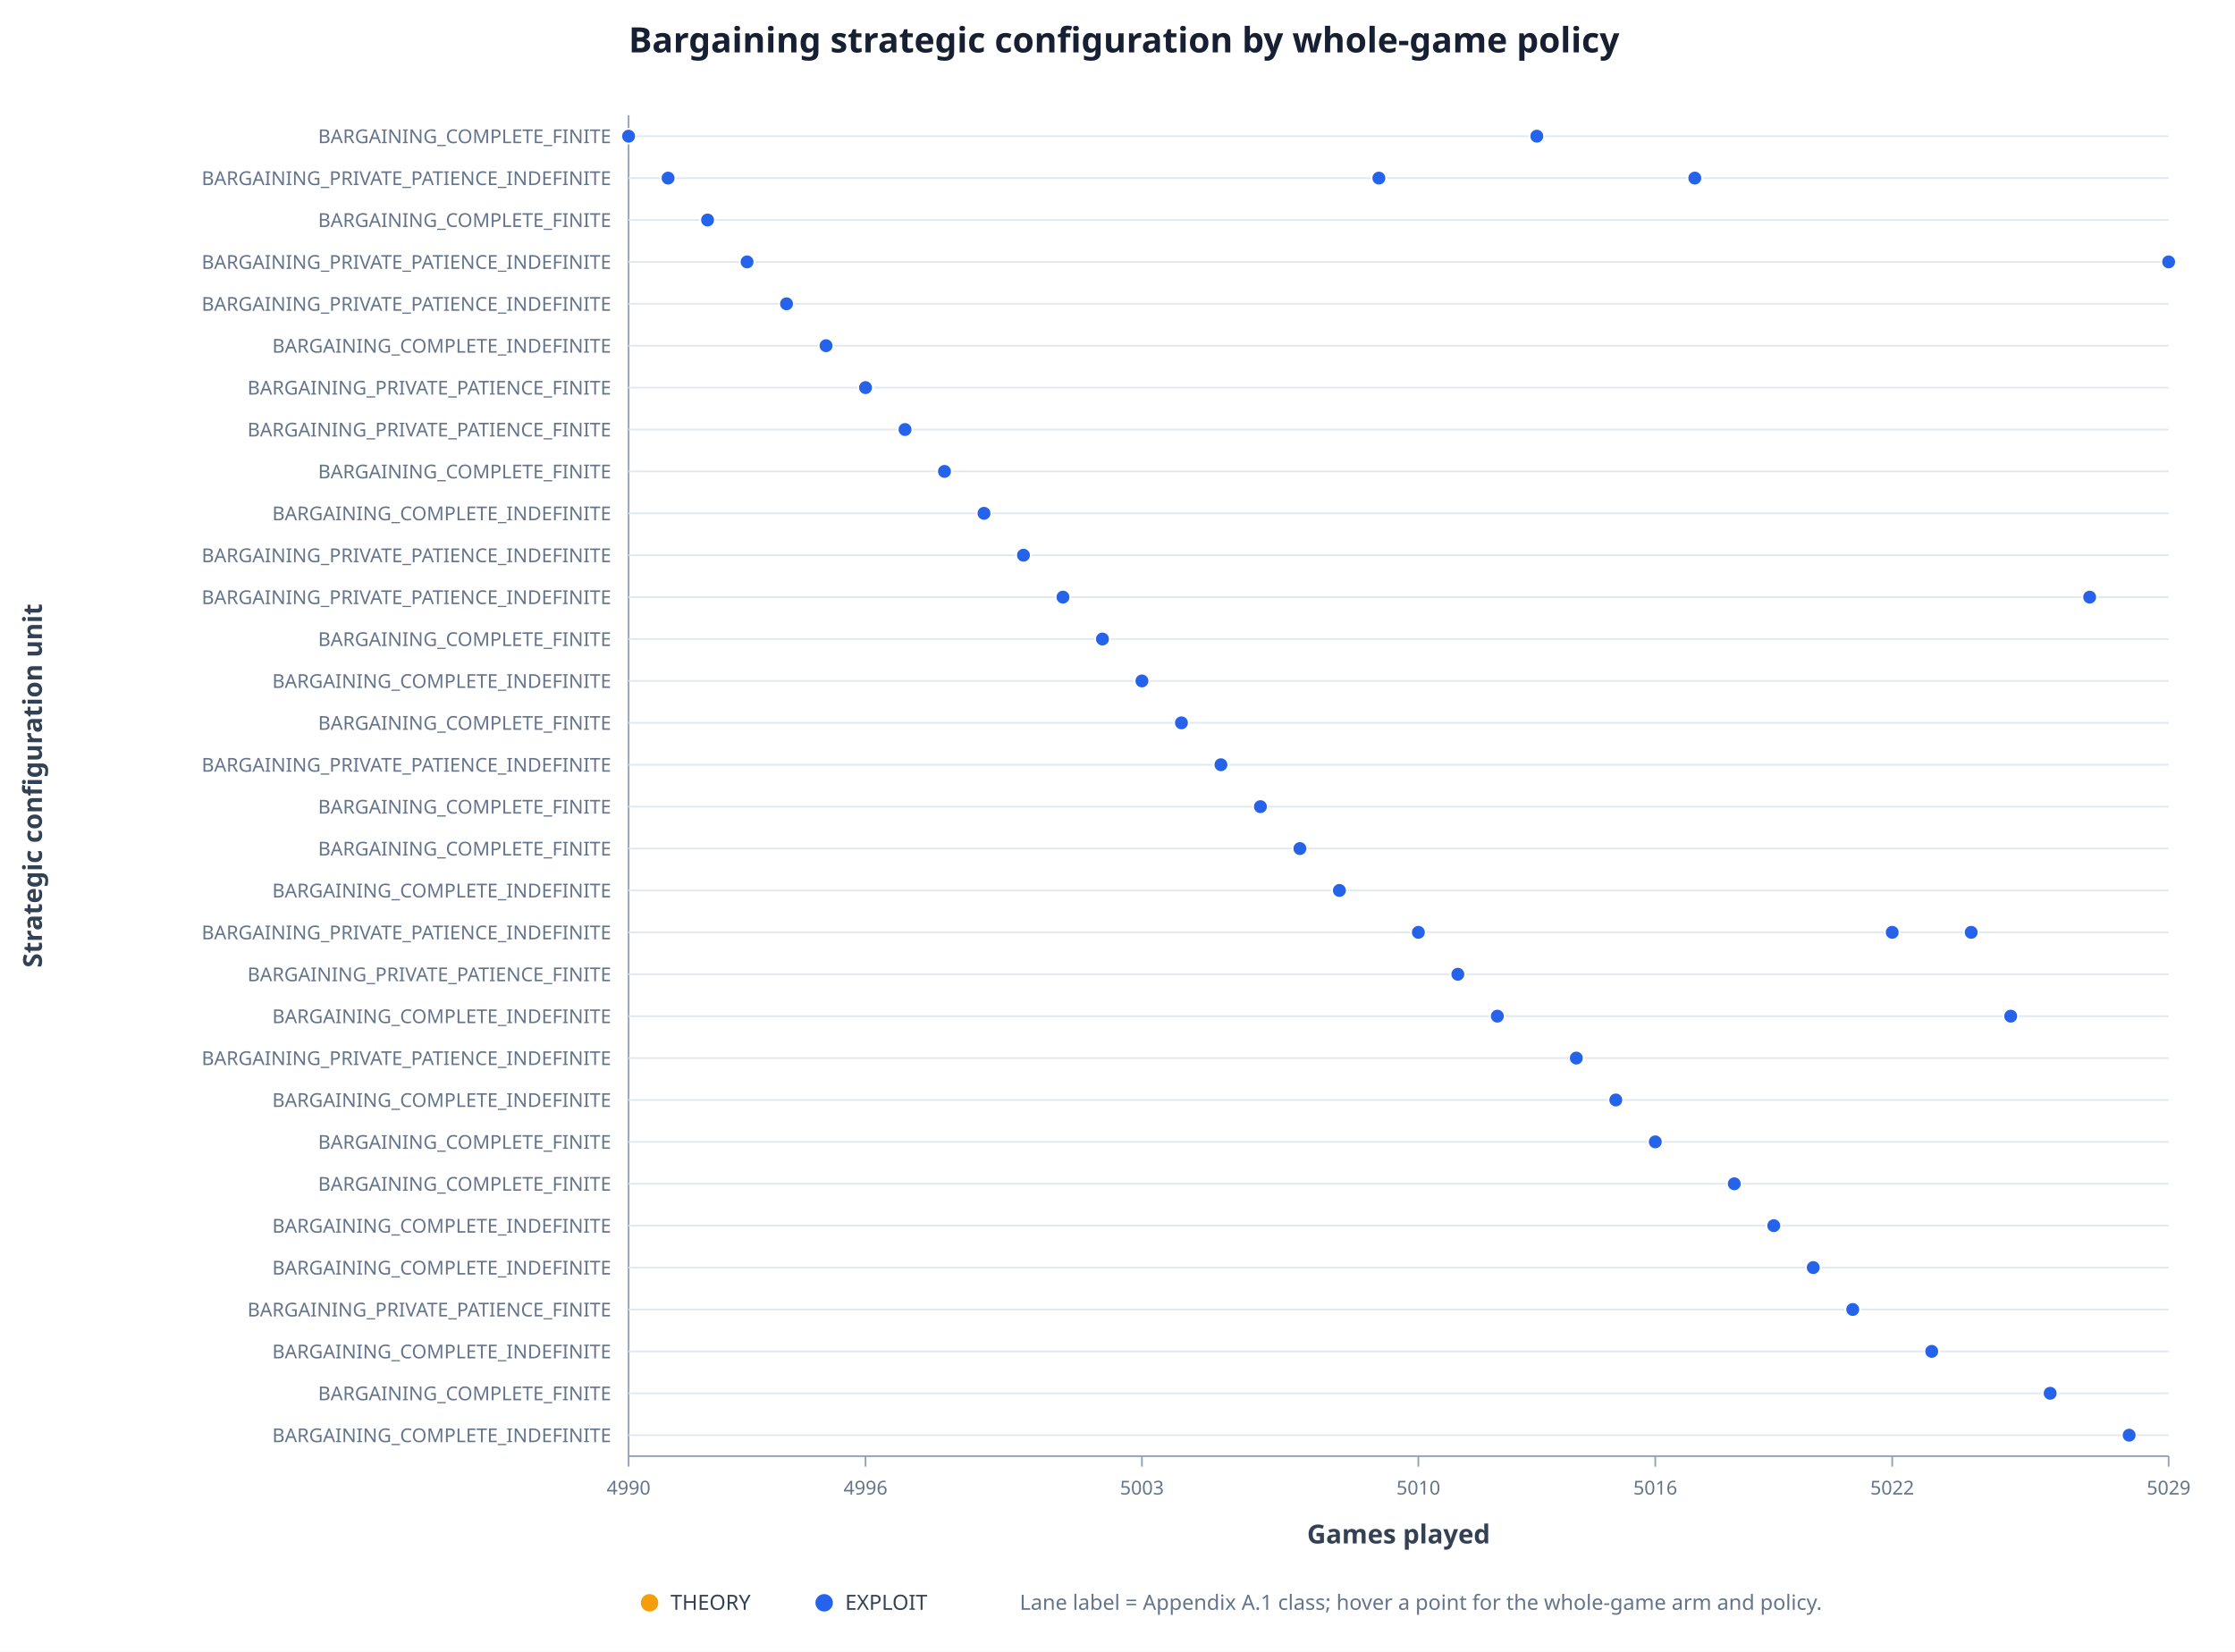
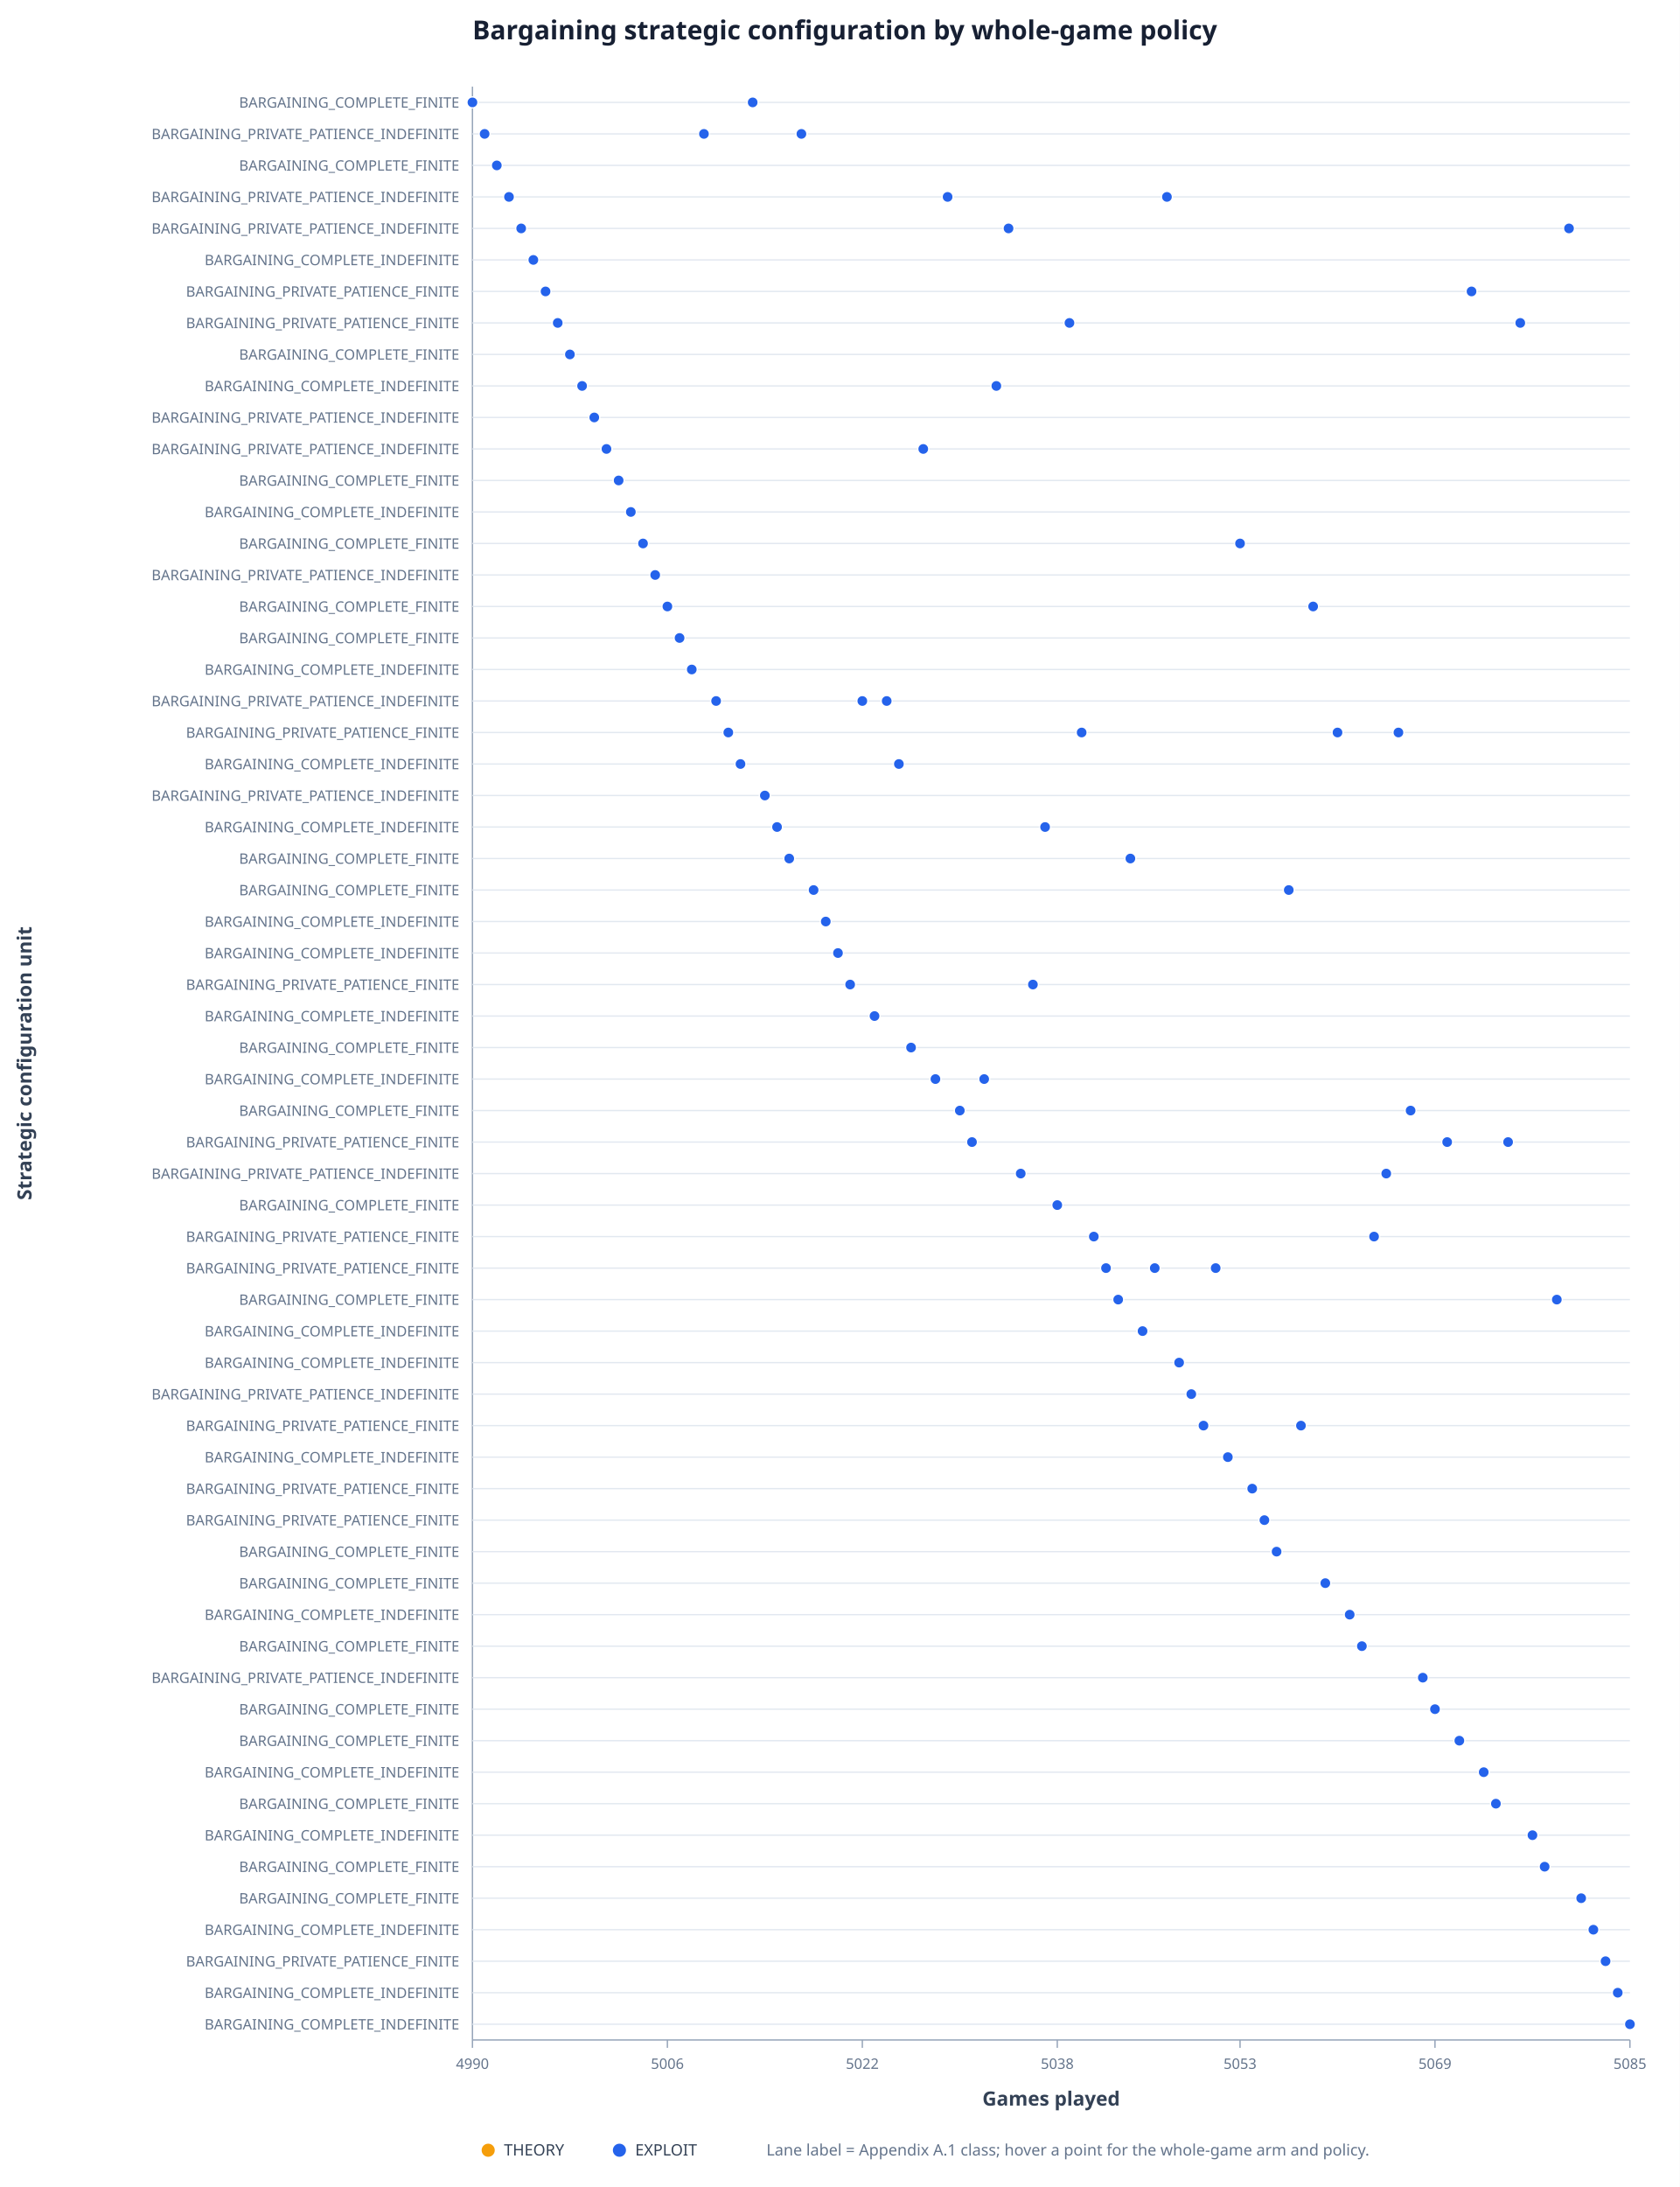
- <svg xmlns="http://www.w3.org/2000/svg" width="1280" height="946" viewBox="0 0 1280 946" role="img">
-   <rect width="1280" height="946" fill="white" />
+ <svg xmlns="http://www.w3.org/2000/svg" width="1280" height="1666" viewBox="0 0 1280 1666" role="img">
+   <rect width="1280" height="1666" fill="white" />
  <text x="360.0" y="30" font-family="system-ui,sans-serif" font-size="20" font-weight="700" fill="#172033">Bargaining strategic configuration by whole-game policy</text>
-   <line x1="360.0" y1="834.0" x2="1242.0" y2="834.0" stroke="#94a3b8" />
-   <line x1="360.0" y1="66.0" x2="360.0" y2="834.0" stroke="#94a3b8" />
-   <text x="801.0" y="884" text-anchor="middle" font-family="system-ui,sans-serif" font-size="15" font-weight="650" fill="#334155">Games played</text>
-   <text x="24" y="450.0" transform="rotate(-90 24 450.0)" text-anchor="middle" font-family="system-ui,sans-serif" font-size="15" font-weight="650" fill="#334155">Strategic configuration unit</text>
+   <line x1="360.0" y1="1554.0" x2="1242.0" y2="1554.0" stroke="#94a3b8" />
+   <line x1="360.0" y1="66.0" x2="360.0" y2="1554.0" stroke="#94a3b8" />
+   <text x="801.0" y="1604" text-anchor="middle" font-family="system-ui,sans-serif" font-size="15" font-weight="650" fill="#334155">Games played</text>
+   <text x="24" y="810.0" transform="rotate(-90 24 810.0)" text-anchor="middle" font-family="system-ui,sans-serif" font-size="15" font-weight="650" fill="#334155">Strategic configuration unit</text>
  <line x1="360.0" y1="78.00" x2="1242.0" y2="78.00" stroke="#e2e8f0" />
  <text x="350.0" y="82.00" text-anchor="end" font-family="system-ui,sans-serif" font-size="11" fill="#64748b">BARGAINING_COMPLETE_FINITE</text>
  <line x1="360.0" y1="102.00" x2="1242.0" y2="102.00" stroke="#e2e8f0" />
  <text x="350.0" y="106.00" text-anchor="end" font-family="system-ui,sans-serif" font-size="11" fill="#64748b">BARGAINING_PRIVATE_PATIENCE_INDEFINITE</text>
  <line x1="360.0" y1="126.00" x2="1242.0" y2="126.00" stroke="#e2e8f0" />
  <text x="350.0" y="130.00" text-anchor="end" font-family="system-ui,sans-serif" font-size="11" fill="#64748b">BARGAINING_COMPLETE_FINITE</text>
  <line x1="360.0" y1="150.00" x2="1242.0" y2="150.00" stroke="#e2e8f0" />
  <text x="350.0" y="154.00" text-anchor="end" font-family="system-ui,sans-serif" font-size="11" fill="#64748b">BARGAINING_PRIVATE_PATIENCE_INDEFINITE</text>
  <line x1="360.0" y1="174.00" x2="1242.0" y2="174.00" stroke="#e2e8f0" />
  <text x="350.0" y="178.00" text-anchor="end" font-family="system-ui,sans-serif" font-size="11" fill="#64748b">BARGAINING_PRIVATE_PATIENCE_INDEFINITE</text>
  <line x1="360.0" y1="198.00" x2="1242.0" y2="198.00" stroke="#e2e8f0" />
  <text x="350.0" y="202.00" text-anchor="end" font-family="system-ui,sans-serif" font-size="11" fill="#64748b">BARGAINING_COMPLETE_INDEFINITE</text>
  <line x1="360.0" y1="222.00" x2="1242.0" y2="222.00" stroke="#e2e8f0" />
  <text x="350.0" y="226.00" text-anchor="end" font-family="system-ui,sans-serif" font-size="11" fill="#64748b">BARGAINING_PRIVATE_PATIENCE_FINITE</text>
  <line x1="360.0" y1="246.00" x2="1242.0" y2="246.00" stroke="#e2e8f0" />
  <text x="350.0" y="250.00" text-anchor="end" font-family="system-ui,sans-serif" font-size="11" fill="#64748b">BARGAINING_PRIVATE_PATIENCE_FINITE</text>
  <line x1="360.0" y1="270.00" x2="1242.0" y2="270.00" stroke="#e2e8f0" />
  <text x="350.0" y="274.00" text-anchor="end" font-family="system-ui,sans-serif" font-size="11" fill="#64748b">BARGAINING_COMPLETE_FINITE</text>
  <line x1="360.0" y1="294.00" x2="1242.0" y2="294.00" stroke="#e2e8f0" />
  <text x="350.0" y="298.00" text-anchor="end" font-family="system-ui,sans-serif" font-size="11" fill="#64748b">BARGAINING_COMPLETE_INDEFINITE</text>
  <line x1="360.0" y1="318.00" x2="1242.0" y2="318.00" stroke="#e2e8f0" />
  <text x="350.0" y="322.00" text-anchor="end" font-family="system-ui,sans-serif" font-size="11" fill="#64748b">BARGAINING_PRIVATE_PATIENCE_INDEFINITE</text>
  <line x1="360.0" y1="342.00" x2="1242.0" y2="342.00" stroke="#e2e8f0" />
  <text x="350.0" y="346.00" text-anchor="end" font-family="system-ui,sans-serif" font-size="11" fill="#64748b">BARGAINING_PRIVATE_PATIENCE_INDEFINITE</text>
  <line x1="360.0" y1="366.00" x2="1242.0" y2="366.00" stroke="#e2e8f0" />
  <text x="350.0" y="370.00" text-anchor="end" font-family="system-ui,sans-serif" font-size="11" fill="#64748b">BARGAINING_COMPLETE_FINITE</text>
  <line x1="360.0" y1="390.00" x2="1242.0" y2="390.00" stroke="#e2e8f0" />
  <text x="350.0" y="394.00" text-anchor="end" font-family="system-ui,sans-serif" font-size="11" fill="#64748b">BARGAINING_COMPLETE_INDEFINITE</text>
  <line x1="360.0" y1="414.00" x2="1242.0" y2="414.00" stroke="#e2e8f0" />
  <text x="350.0" y="418.00" text-anchor="end" font-family="system-ui,sans-serif" font-size="11" fill="#64748b">BARGAINING_COMPLETE_FINITE</text>
  <line x1="360.0" y1="438.00" x2="1242.0" y2="438.00" stroke="#e2e8f0" />
  <text x="350.0" y="442.00" text-anchor="end" font-family="system-ui,sans-serif" font-size="11" fill="#64748b">BARGAINING_PRIVATE_PATIENCE_INDEFINITE</text>
  <line x1="360.0" y1="462.00" x2="1242.0" y2="462.00" stroke="#e2e8f0" />
  <text x="350.0" y="466.00" text-anchor="end" font-family="system-ui,sans-serif" font-size="11" fill="#64748b">BARGAINING_COMPLETE_FINITE</text>
  <line x1="360.0" y1="486.00" x2="1242.0" y2="486.00" stroke="#e2e8f0" />
  <text x="350.0" y="490.00" text-anchor="end" font-family="system-ui,sans-serif" font-size="11" fill="#64748b">BARGAINING_COMPLETE_FINITE</text>
  <line x1="360.0" y1="510.00" x2="1242.0" y2="510.00" stroke="#e2e8f0" />
  <text x="350.0" y="514.00" text-anchor="end" font-family="system-ui,sans-serif" font-size="11" fill="#64748b">BARGAINING_COMPLETE_INDEFINITE</text>
  <line x1="360.0" y1="534.00" x2="1242.0" y2="534.00" stroke="#e2e8f0" />
  <text x="350.0" y="538.00" text-anchor="end" font-family="system-ui,sans-serif" font-size="11" fill="#64748b">BARGAINING_PRIVATE_PATIENCE_INDEFINITE</text>
  <line x1="360.0" y1="558.00" x2="1242.0" y2="558.00" stroke="#e2e8f0" />
  <text x="350.0" y="562.00" text-anchor="end" font-family="system-ui,sans-serif" font-size="11" fill="#64748b">BARGAINING_PRIVATE_PATIENCE_FINITE</text>
  <line x1="360.0" y1="582.00" x2="1242.0" y2="582.00" stroke="#e2e8f0" />
  <text x="350.0" y="586.00" text-anchor="end" font-family="system-ui,sans-serif" font-size="11" fill="#64748b">BARGAINING_COMPLETE_INDEFINITE</text>
  <line x1="360.0" y1="606.00" x2="1242.0" y2="606.00" stroke="#e2e8f0" />
  <text x="350.0" y="610.00" text-anchor="end" font-family="system-ui,sans-serif" font-size="11" fill="#64748b">BARGAINING_PRIVATE_PATIENCE_INDEFINITE</text>
  <line x1="360.0" y1="630.00" x2="1242.0" y2="630.00" stroke="#e2e8f0" />
  <text x="350.0" y="634.00" text-anchor="end" font-family="system-ui,sans-serif" font-size="11" fill="#64748b">BARGAINING_COMPLETE_INDEFINITE</text>
  <line x1="360.0" y1="654.00" x2="1242.0" y2="654.00" stroke="#e2e8f0" />
  <text x="350.0" y="658.00" text-anchor="end" font-family="system-ui,sans-serif" font-size="11" fill="#64748b">BARGAINING_COMPLETE_FINITE</text>
  <line x1="360.0" y1="678.00" x2="1242.0" y2="678.00" stroke="#e2e8f0" />
  <text x="350.0" y="682.00" text-anchor="end" font-family="system-ui,sans-serif" font-size="11" fill="#64748b">BARGAINING_COMPLETE_FINITE</text>
  <line x1="360.0" y1="702.00" x2="1242.0" y2="702.00" stroke="#e2e8f0" />
  <text x="350.0" y="706.00" text-anchor="end" font-family="system-ui,sans-serif" font-size="11" fill="#64748b">BARGAINING_COMPLETE_INDEFINITE</text>
  <line x1="360.0" y1="726.00" x2="1242.0" y2="726.00" stroke="#e2e8f0" />
  <text x="350.0" y="730.00" text-anchor="end" font-family="system-ui,sans-serif" font-size="11" fill="#64748b">BARGAINING_COMPLETE_INDEFINITE</text>
  <line x1="360.0" y1="750.00" x2="1242.0" y2="750.00" stroke="#e2e8f0" />
  <text x="350.0" y="754.00" text-anchor="end" font-family="system-ui,sans-serif" font-size="11" fill="#64748b">BARGAINING_PRIVATE_PATIENCE_FINITE</text>
  <line x1="360.0" y1="774.00" x2="1242.0" y2="774.00" stroke="#e2e8f0" />
  <text x="350.0" y="778.00" text-anchor="end" font-family="system-ui,sans-serif" font-size="11" fill="#64748b">BARGAINING_COMPLETE_INDEFINITE</text>
  <line x1="360.0" y1="798.00" x2="1242.0" y2="798.00" stroke="#e2e8f0" />
  <text x="350.0" y="802.00" text-anchor="end" font-family="system-ui,sans-serif" font-size="11" fill="#64748b">BARGAINING_COMPLETE_FINITE</text>
  <line x1="360.0" y1="822.00" x2="1242.0" y2="822.00" stroke="#e2e8f0" />
  <text x="350.0" y="826.00" text-anchor="end" font-family="system-ui,sans-serif" font-size="11" fill="#64748b">BARGAINING_COMPLETE_INDEFINITE</text>
-   <line x1="360.00" y1="834.0" x2="360.00" y2="840.0" stroke="#94a3b8" />
-   <text x="360.00" y="856.0" text-anchor="middle" font-family="system-ui,sans-serif" font-size="11" fill="#64748b">4990</text>
-   <line x1="495.69" y1="834.0" x2="495.69" y2="840.0" stroke="#94a3b8" />
-   <text x="495.69" y="856.0" text-anchor="middle" font-family="system-ui,sans-serif" font-size="11" fill="#64748b">4996</text>
-   <line x1="654.00" y1="834.0" x2="654.00" y2="840.0" stroke="#94a3b8" />
-   <text x="654.00" y="856.0" text-anchor="middle" font-family="system-ui,sans-serif" font-size="11" fill="#64748b">5003</text>
-   <line x1="812.31" y1="834.0" x2="812.31" y2="840.0" stroke="#94a3b8" />
-   <text x="812.31" y="856.0" text-anchor="middle" font-family="system-ui,sans-serif" font-size="11" fill="#64748b">5010</text>
-   <line x1="948.00" y1="834.0" x2="948.00" y2="840.0" stroke="#94a3b8" />
-   <text x="948.00" y="856.0" text-anchor="middle" font-family="system-ui,sans-serif" font-size="11" fill="#64748b">5016</text>
-   <line x1="1083.69" y1="834.0" x2="1083.69" y2="840.0" stroke="#94a3b8" />
-   <text x="1083.69" y="856.0" text-anchor="middle" font-family="system-ui,sans-serif" font-size="11" fill="#64748b">5022</text>
-   <line x1="1242.00" y1="834.0" x2="1242.00" y2="840.0" stroke="#94a3b8" />
-   <text x="1242.00" y="856.0" text-anchor="middle" font-family="system-ui,sans-serif" font-size="11" fill="#64748b">5029</text>
+   <line x1="360.0" y1="846.00" x2="1242.0" y2="846.00" stroke="#e2e8f0" />
+   <text x="350.0" y="850.00" text-anchor="end" font-family="system-ui,sans-serif" font-size="11" fill="#64748b">BARGAINING_COMPLETE_FINITE</text>
+   <line x1="360.0" y1="870.00" x2="1242.0" y2="870.00" stroke="#e2e8f0" />
+   <text x="350.0" y="874.00" text-anchor="end" font-family="system-ui,sans-serif" font-size="11" fill="#64748b">BARGAINING_PRIVATE_PATIENCE_FINITE</text>
+   <line x1="360.0" y1="894.00" x2="1242.0" y2="894.00" stroke="#e2e8f0" />
+   <text x="350.0" y="898.00" text-anchor="end" font-family="system-ui,sans-serif" font-size="11" fill="#64748b">BARGAINING_PRIVATE_PATIENCE_INDEFINITE</text>
+   <line x1="360.0" y1="918.00" x2="1242.0" y2="918.00" stroke="#e2e8f0" />
+   <text x="350.0" y="922.00" text-anchor="end" font-family="system-ui,sans-serif" font-size="11" fill="#64748b">BARGAINING_COMPLETE_FINITE</text>
+   <line x1="360.0" y1="942.00" x2="1242.0" y2="942.00" stroke="#e2e8f0" />
+   <text x="350.0" y="946.00" text-anchor="end" font-family="system-ui,sans-serif" font-size="11" fill="#64748b">BARGAINING_PRIVATE_PATIENCE_FINITE</text>
+   <line x1="360.0" y1="966.00" x2="1242.0" y2="966.00" stroke="#e2e8f0" />
+   <text x="350.0" y="970.00" text-anchor="end" font-family="system-ui,sans-serif" font-size="11" fill="#64748b">BARGAINING_PRIVATE_PATIENCE_FINITE</text>
+   <line x1="360.0" y1="990.00" x2="1242.0" y2="990.00" stroke="#e2e8f0" />
+   <text x="350.0" y="994.00" text-anchor="end" font-family="system-ui,sans-serif" font-size="11" fill="#64748b">BARGAINING_COMPLETE_FINITE</text>
+   <line x1="360.0" y1="1014.00" x2="1242.0" y2="1014.00" stroke="#e2e8f0" />
+   <text x="350.0" y="1018.00" text-anchor="end" font-family="system-ui,sans-serif" font-size="11" fill="#64748b">BARGAINING_COMPLETE_INDEFINITE</text>
+   <line x1="360.0" y1="1038.00" x2="1242.0" y2="1038.00" stroke="#e2e8f0" />
+   <text x="350.0" y="1042.00" text-anchor="end" font-family="system-ui,sans-serif" font-size="11" fill="#64748b">BARGAINING_COMPLETE_INDEFINITE</text>
+   <line x1="360.0" y1="1062.00" x2="1242.0" y2="1062.00" stroke="#e2e8f0" />
+   <text x="350.0" y="1066.00" text-anchor="end" font-family="system-ui,sans-serif" font-size="11" fill="#64748b">BARGAINING_PRIVATE_PATIENCE_INDEFINITE</text>
+   <line x1="360.0" y1="1086.00" x2="1242.0" y2="1086.00" stroke="#e2e8f0" />
+   <text x="350.0" y="1090.00" text-anchor="end" font-family="system-ui,sans-serif" font-size="11" fill="#64748b">BARGAINING_PRIVATE_PATIENCE_FINITE</text>
+   <line x1="360.0" y1="1110.00" x2="1242.0" y2="1110.00" stroke="#e2e8f0" />
+   <text x="350.0" y="1114.00" text-anchor="end" font-family="system-ui,sans-serif" font-size="11" fill="#64748b">BARGAINING_COMPLETE_INDEFINITE</text>
+   <line x1="360.0" y1="1134.00" x2="1242.0" y2="1134.00" stroke="#e2e8f0" />
+   <text x="350.0" y="1138.00" text-anchor="end" font-family="system-ui,sans-serif" font-size="11" fill="#64748b">BARGAINING_PRIVATE_PATIENCE_FINITE</text>
+   <line x1="360.0" y1="1158.00" x2="1242.0" y2="1158.00" stroke="#e2e8f0" />
+   <text x="350.0" y="1162.00" text-anchor="end" font-family="system-ui,sans-serif" font-size="11" fill="#64748b">BARGAINING_PRIVATE_PATIENCE_FINITE</text>
+   <line x1="360.0" y1="1182.00" x2="1242.0" y2="1182.00" stroke="#e2e8f0" />
+   <text x="350.0" y="1186.00" text-anchor="end" font-family="system-ui,sans-serif" font-size="11" fill="#64748b">BARGAINING_COMPLETE_FINITE</text>
+   <line x1="360.0" y1="1206.00" x2="1242.0" y2="1206.00" stroke="#e2e8f0" />
+   <text x="350.0" y="1210.00" text-anchor="end" font-family="system-ui,sans-serif" font-size="11" fill="#64748b">BARGAINING_COMPLETE_FINITE</text>
+   <line x1="360.0" y1="1230.00" x2="1242.0" y2="1230.00" stroke="#e2e8f0" />
+   <text x="350.0" y="1234.00" text-anchor="end" font-family="system-ui,sans-serif" font-size="11" fill="#64748b">BARGAINING_COMPLETE_INDEFINITE</text>
+   <line x1="360.0" y1="1254.00" x2="1242.0" y2="1254.00" stroke="#e2e8f0" />
+   <text x="350.0" y="1258.00" text-anchor="end" font-family="system-ui,sans-serif" font-size="11" fill="#64748b">BARGAINING_COMPLETE_FINITE</text>
+   <line x1="360.0" y1="1278.00" x2="1242.0" y2="1278.00" stroke="#e2e8f0" />
+   <text x="350.0" y="1282.00" text-anchor="end" font-family="system-ui,sans-serif" font-size="11" fill="#64748b">BARGAINING_PRIVATE_PATIENCE_INDEFINITE</text>
+   <line x1="360.0" y1="1302.00" x2="1242.0" y2="1302.00" stroke="#e2e8f0" />
+   <text x="350.0" y="1306.00" text-anchor="end" font-family="system-ui,sans-serif" font-size="11" fill="#64748b">BARGAINING_COMPLETE_FINITE</text>
+   <line x1="360.0" y1="1326.00" x2="1242.0" y2="1326.00" stroke="#e2e8f0" />
+   <text x="350.0" y="1330.00" text-anchor="end" font-family="system-ui,sans-serif" font-size="11" fill="#64748b">BARGAINING_COMPLETE_FINITE</text>
+   <line x1="360.0" y1="1350.00" x2="1242.0" y2="1350.00" stroke="#e2e8f0" />
+   <text x="350.0" y="1354.00" text-anchor="end" font-family="system-ui,sans-serif" font-size="11" fill="#64748b">BARGAINING_COMPLETE_INDEFINITE</text>
+   <line x1="360.0" y1="1374.00" x2="1242.0" y2="1374.00" stroke="#e2e8f0" />
+   <text x="350.0" y="1378.00" text-anchor="end" font-family="system-ui,sans-serif" font-size="11" fill="#64748b">BARGAINING_COMPLETE_FINITE</text>
+   <line x1="360.0" y1="1398.00" x2="1242.0" y2="1398.00" stroke="#e2e8f0" />
+   <text x="350.0" y="1402.00" text-anchor="end" font-family="system-ui,sans-serif" font-size="11" fill="#64748b">BARGAINING_COMPLETE_INDEFINITE</text>
+   <line x1="360.0" y1="1422.00" x2="1242.0" y2="1422.00" stroke="#e2e8f0" />
+   <text x="350.0" y="1426.00" text-anchor="end" font-family="system-ui,sans-serif" font-size="11" fill="#64748b">BARGAINING_COMPLETE_FINITE</text>
+   <line x1="360.0" y1="1446.00" x2="1242.0" y2="1446.00" stroke="#e2e8f0" />
+   <text x="350.0" y="1450.00" text-anchor="end" font-family="system-ui,sans-serif" font-size="11" fill="#64748b">BARGAINING_COMPLETE_FINITE</text>
+   <line x1="360.0" y1="1470.00" x2="1242.0" y2="1470.00" stroke="#e2e8f0" />
+   <text x="350.0" y="1474.00" text-anchor="end" font-family="system-ui,sans-serif" font-size="11" fill="#64748b">BARGAINING_COMPLETE_INDEFINITE</text>
+   <line x1="360.0" y1="1494.00" x2="1242.0" y2="1494.00" stroke="#e2e8f0" />
+   <text x="350.0" y="1498.00" text-anchor="end" font-family="system-ui,sans-serif" font-size="11" fill="#64748b">BARGAINING_PRIVATE_PATIENCE_FINITE</text>
+   <line x1="360.0" y1="1518.00" x2="1242.0" y2="1518.00" stroke="#e2e8f0" />
+   <text x="350.0" y="1522.00" text-anchor="end" font-family="system-ui,sans-serif" font-size="11" fill="#64748b">BARGAINING_COMPLETE_INDEFINITE</text>
+   <line x1="360.0" y1="1542.00" x2="1242.0" y2="1542.00" stroke="#e2e8f0" />
+   <text x="350.0" y="1546.00" text-anchor="end" font-family="system-ui,sans-serif" font-size="11" fill="#64748b">BARGAINING_COMPLETE_INDEFINITE</text>
+   <line x1="360.00" y1="1554.0" x2="360.00" y2="1560.0" stroke="#94a3b8" />
+   <text x="360.00" y="1576.0" text-anchor="middle" font-family="system-ui,sans-serif" font-size="11" fill="#64748b">4990</text>
+   <line x1="508.55" y1="1554.0" x2="508.55" y2="1560.0" stroke="#94a3b8" />
+   <text x="508.55" y="1576.0" text-anchor="middle" font-family="system-ui,sans-serif" font-size="11" fill="#64748b">5006</text>
+   <line x1="657.09" y1="1554.0" x2="657.09" y2="1560.0" stroke="#94a3b8" />
+   <text x="657.09" y="1576.0" text-anchor="middle" font-family="system-ui,sans-serif" font-size="11" fill="#64748b">5022</text>
+   <line x1="805.64" y1="1554.0" x2="805.64" y2="1560.0" stroke="#94a3b8" />
+   <text x="805.64" y="1576.0" text-anchor="middle" font-family="system-ui,sans-serif" font-size="11" fill="#64748b">5038</text>
+   <line x1="944.91" y1="1554.0" x2="944.91" y2="1560.0" stroke="#94a3b8" />
+   <text x="944.91" y="1576.0" text-anchor="middle" font-family="system-ui,sans-serif" font-size="11" fill="#64748b">5053</text>
+   <line x1="1093.45" y1="1554.0" x2="1093.45" y2="1560.0" stroke="#94a3b8" />
+   <text x="1093.45" y="1576.0" text-anchor="middle" font-family="system-ui,sans-serif" font-size="11" fill="#64748b">5069</text>
+   <line x1="1242.00" y1="1554.0" x2="1242.00" y2="1560.0" stroke="#94a3b8" />
+   <text x="1242.00" y="1576.0" text-anchor="middle" font-family="system-ui,sans-serif" font-size="11" fill="#64748b">5085</text>
  <circle cx="360.00" cy="78.00" r="4.2" fill="#2563eb" stroke="white" stroke-width="1" />
-   <circle cx="382.62" cy="102.00" r="4.2" fill="#2563eb" stroke="white" stroke-width="1" />
-   <circle cx="405.23" cy="126.00" r="4.2" fill="#2563eb" stroke="white" stroke-width="1" />
-   <circle cx="427.85" cy="150.00" r="4.2" fill="#2563eb" stroke="white" stroke-width="1" />
-   <circle cx="450.46" cy="174.00" r="4.2" fill="#2563eb" stroke="white" stroke-width="1" />
-   <circle cx="473.08" cy="198.00" r="4.2" fill="#2563eb" stroke="white" stroke-width="1" />
-   <circle cx="495.69" cy="222.00" r="4.2" fill="#2563eb" stroke="white" stroke-width="1" />
-   <circle cx="518.31" cy="246.00" r="4.2" fill="#2563eb" stroke="white" stroke-width="1" />
-   <circle cx="540.92" cy="270.00" r="4.2" fill="#2563eb" stroke="white" stroke-width="1" />
-   <circle cx="563.54" cy="294.00" r="4.2" fill="#2563eb" stroke="white" stroke-width="1" />
-   <circle cx="586.15" cy="318.00" r="4.2" fill="#2563eb" stroke="white" stroke-width="1" />
-   <circle cx="608.77" cy="342.00" r="4.2" fill="#2563eb" stroke="white" stroke-width="1" />
-   <circle cx="631.38" cy="366.00" r="4.2" fill="#2563eb" stroke="white" stroke-width="1" />
-   <circle cx="654.00" cy="390.00" r="4.2" fill="#2563eb" stroke="white" stroke-width="1" />
-   <circle cx="676.62" cy="414.00" r="4.2" fill="#2563eb" stroke="white" stroke-width="1" />
-   <circle cx="699.23" cy="438.00" r="4.2" fill="#2563eb" stroke="white" stroke-width="1" />
-   <circle cx="721.85" cy="462.00" r="4.2" fill="#2563eb" stroke="white" stroke-width="1" />
-   <circle cx="744.46" cy="486.00" r="4.2" fill="#2563eb" stroke="white" stroke-width="1" />
-   <circle cx="767.08" cy="510.00" r="4.2" fill="#2563eb" stroke="white" stroke-width="1" />
-   <circle cx="789.69" cy="102.00" r="4.2" fill="#2563eb" stroke="white" stroke-width="1" />
-   <circle cx="812.31" cy="534.00" r="4.2" fill="#2563eb" stroke="white" stroke-width="1" />
-   <circle cx="834.92" cy="558.00" r="4.2" fill="#2563eb" stroke="white" stroke-width="1" />
-   <circle cx="857.54" cy="582.00" r="4.2" fill="#2563eb" stroke="white" stroke-width="1" />
-   <circle cx="880.15" cy="78.00" r="4.2" fill="#2563eb" stroke="white" stroke-width="1" />
-   <circle cx="902.77" cy="606.00" r="4.2" fill="#2563eb" stroke="white" stroke-width="1" />
-   <circle cx="925.38" cy="630.00" r="4.2" fill="#2563eb" stroke="white" stroke-width="1" />
-   <circle cx="948.00" cy="654.00" r="4.2" fill="#2563eb" stroke="white" stroke-width="1" />
-   <circle cx="970.62" cy="102.00" r="4.2" fill="#2563eb" stroke="white" stroke-width="1" />
-   <circle cx="993.23" cy="678.00" r="4.2" fill="#2563eb" stroke="white" stroke-width="1" />
-   <circle cx="1015.85" cy="702.00" r="4.2" fill="#2563eb" stroke="white" stroke-width="1" />
-   <circle cx="1038.46" cy="726.00" r="4.2" fill="#2563eb" stroke="white" stroke-width="1" />
-   <circle cx="1061.08" cy="750.00" r="4.2" fill="#2563eb" stroke="white" stroke-width="1" />
-   <circle cx="1083.69" cy="534.00" r="4.2" fill="#2563eb" stroke="white" stroke-width="1" />
-   <circle cx="1106.31" cy="774.00" r="4.2" fill="#2563eb" stroke="white" stroke-width="1" />
-   <circle cx="1128.92" cy="534.00" r="4.2" fill="#2563eb" stroke="white" stroke-width="1" />
-   <circle cx="1151.54" cy="582.00" r="4.2" fill="#2563eb" stroke="white" stroke-width="1" />
-   <circle cx="1174.15" cy="798.00" r="4.2" fill="#2563eb" stroke="white" stroke-width="1" />
-   <circle cx="1196.77" cy="342.00" r="4.2" fill="#2563eb" stroke="white" stroke-width="1" />
-   <circle cx="1219.38" cy="822.00" r="4.2" fill="#2563eb" stroke="white" stroke-width="1" />
-   <circle cx="1242.00" cy="150.00" r="4.2" fill="#2563eb" stroke="white" stroke-width="1" />
-   <circle cx="372.0" cy="918" r="5" fill="#f59e0b" />
-   <text x="384.0" y="922" font-family="system-ui,sans-serif" font-size="12" fill="#334155">THEORY</text>
-   <circle cx="472.0" cy="918" r="5" fill="#2563eb" />
-   <text x="484.0" y="922" font-family="system-ui,sans-serif" font-size="12" fill="#334155">EXPLOIT</text>
-   <text x="584.0" y="922" font-family="system-ui,sans-serif" font-size="12" fill="#64748b">Lane label = Appendix A.1 class; hover a point for the whole-game arm and policy.</text>
+   <circle cx="369.28" cy="102.00" r="4.2" fill="#2563eb" stroke="white" stroke-width="1" />
+   <circle cx="378.57" cy="126.00" r="4.2" fill="#2563eb" stroke="white" stroke-width="1" />
+   <circle cx="387.85" cy="150.00" r="4.2" fill="#2563eb" stroke="white" stroke-width="1" />
+   <circle cx="397.14" cy="174.00" r="4.2" fill="#2563eb" stroke="white" stroke-width="1" />
+   <circle cx="406.42" cy="198.00" r="4.2" fill="#2563eb" stroke="white" stroke-width="1" />
+   <circle cx="415.71" cy="222.00" r="4.2" fill="#2563eb" stroke="white" stroke-width="1" />
+   <circle cx="424.99" cy="246.00" r="4.2" fill="#2563eb" stroke="white" stroke-width="1" />
+   <circle cx="434.27" cy="270.00" r="4.2" fill="#2563eb" stroke="white" stroke-width="1" />
+   <circle cx="443.56" cy="294.00" r="4.2" fill="#2563eb" stroke="white" stroke-width="1" />
+   <circle cx="452.84" cy="318.00" r="4.2" fill="#2563eb" stroke="white" stroke-width="1" />
+   <circle cx="462.13" cy="342.00" r="4.2" fill="#2563eb" stroke="white" stroke-width="1" />
+   <circle cx="471.41" cy="366.00" r="4.2" fill="#2563eb" stroke="white" stroke-width="1" />
+   <circle cx="480.69" cy="390.00" r="4.2" fill="#2563eb" stroke="white" stroke-width="1" />
+   <circle cx="489.98" cy="414.00" r="4.2" fill="#2563eb" stroke="white" stroke-width="1" />
+   <circle cx="499.26" cy="438.00" r="4.2" fill="#2563eb" stroke="white" stroke-width="1" />
+   <circle cx="508.55" cy="462.00" r="4.2" fill="#2563eb" stroke="white" stroke-width="1" />
+   <circle cx="517.83" cy="486.00" r="4.2" fill="#2563eb" stroke="white" stroke-width="1" />
+   <circle cx="527.12" cy="510.00" r="4.2" fill="#2563eb" stroke="white" stroke-width="1" />
+   <circle cx="536.40" cy="102.00" r="4.2" fill="#2563eb" stroke="white" stroke-width="1" />
+   <circle cx="545.68" cy="534.00" r="4.2" fill="#2563eb" stroke="white" stroke-width="1" />
+   <circle cx="554.97" cy="558.00" r="4.2" fill="#2563eb" stroke="white" stroke-width="1" />
+   <circle cx="564.25" cy="582.00" r="4.2" fill="#2563eb" stroke="white" stroke-width="1" />
+   <circle cx="573.54" cy="78.00" r="4.2" fill="#2563eb" stroke="white" stroke-width="1" />
+   <circle cx="582.82" cy="606.00" r="4.2" fill="#2563eb" stroke="white" stroke-width="1" />
+   <circle cx="592.11" cy="630.00" r="4.2" fill="#2563eb" stroke="white" stroke-width="1" />
+   <circle cx="601.39" cy="654.00" r="4.2" fill="#2563eb" stroke="white" stroke-width="1" />
+   <circle cx="610.67" cy="102.00" r="4.2" fill="#2563eb" stroke="white" stroke-width="1" />
+   <circle cx="619.96" cy="678.00" r="4.2" fill="#2563eb" stroke="white" stroke-width="1" />
+   <circle cx="629.24" cy="702.00" r="4.2" fill="#2563eb" stroke="white" stroke-width="1" />
+   <circle cx="638.53" cy="726.00" r="4.2" fill="#2563eb" stroke="white" stroke-width="1" />
+   <circle cx="647.81" cy="750.00" r="4.2" fill="#2563eb" stroke="white" stroke-width="1" />
+   <circle cx="657.09" cy="534.00" r="4.2" fill="#2563eb" stroke="white" stroke-width="1" />
+   <circle cx="666.38" cy="774.00" r="4.2" fill="#2563eb" stroke="white" stroke-width="1" />
+   <circle cx="675.66" cy="534.00" r="4.2" fill="#2563eb" stroke="white" stroke-width="1" />
+   <circle cx="684.95" cy="582.00" r="4.2" fill="#2563eb" stroke="white" stroke-width="1" />
+   <circle cx="694.23" cy="798.00" r="4.2" fill="#2563eb" stroke="white" stroke-width="1" />
+   <circle cx="703.52" cy="342.00" r="4.2" fill="#2563eb" stroke="white" stroke-width="1" />
+   <circle cx="712.80" cy="822.00" r="4.2" fill="#2563eb" stroke="white" stroke-width="1" />
+   <circle cx="722.08" cy="150.00" r="4.2" fill="#2563eb" stroke="white" stroke-width="1" />
+   <circle cx="731.37" cy="846.00" r="4.2" fill="#2563eb" stroke="white" stroke-width="1" />
+   <circle cx="740.65" cy="870.00" r="4.2" fill="#2563eb" stroke="white" stroke-width="1" />
+   <circle cx="749.94" cy="822.00" r="4.2" fill="#2563eb" stroke="white" stroke-width="1" />
+   <circle cx="759.22" cy="294.00" r="4.2" fill="#2563eb" stroke="white" stroke-width="1" />
+   <circle cx="768.51" cy="174.00" r="4.2" fill="#2563eb" stroke="white" stroke-width="1" />
+   <circle cx="777.79" cy="894.00" r="4.2" fill="#2563eb" stroke="white" stroke-width="1" />
+   <circle cx="787.07" cy="750.00" r="4.2" fill="#2563eb" stroke="white" stroke-width="1" />
+   <circle cx="796.36" cy="630.00" r="4.2" fill="#2563eb" stroke="white" stroke-width="1" />
+   <circle cx="805.64" cy="918.00" r="4.2" fill="#2563eb" stroke="white" stroke-width="1" />
+   <circle cx="814.93" cy="246.00" r="4.2" fill="#2563eb" stroke="white" stroke-width="1" />
+   <circle cx="824.21" cy="558.00" r="4.2" fill="#2563eb" stroke="white" stroke-width="1" />
+   <circle cx="833.49" cy="942.00" r="4.2" fill="#2563eb" stroke="white" stroke-width="1" />
+   <circle cx="842.78" cy="966.00" r="4.2" fill="#2563eb" stroke="white" stroke-width="1" />
+   <circle cx="852.06" cy="990.00" r="4.2" fill="#2563eb" stroke="white" stroke-width="1" />
+   <circle cx="861.35" cy="654.00" r="4.2" fill="#2563eb" stroke="white" stroke-width="1" />
+   <circle cx="870.63" cy="1014.00" r="4.2" fill="#2563eb" stroke="white" stroke-width="1" />
+   <circle cx="879.92" cy="966.00" r="4.2" fill="#2563eb" stroke="white" stroke-width="1" />
+   <circle cx="889.20" cy="150.00" r="4.2" fill="#2563eb" stroke="white" stroke-width="1" />
+   <circle cx="898.48" cy="1038.00" r="4.2" fill="#2563eb" stroke="white" stroke-width="1" />
+   <circle cx="907.77" cy="1062.00" r="4.2" fill="#2563eb" stroke="white" stroke-width="1" />
+   <circle cx="917.05" cy="1086.00" r="4.2" fill="#2563eb" stroke="white" stroke-width="1" />
+   <circle cx="926.34" cy="966.00" r="4.2" fill="#2563eb" stroke="white" stroke-width="1" />
+   <circle cx="935.62" cy="1110.00" r="4.2" fill="#2563eb" stroke="white" stroke-width="1" />
+   <circle cx="944.91" cy="414.00" r="4.2" fill="#2563eb" stroke="white" stroke-width="1" />
+   <circle cx="954.19" cy="1134.00" r="4.2" fill="#2563eb" stroke="white" stroke-width="1" />
+   <circle cx="963.47" cy="1158.00" r="4.2" fill="#2563eb" stroke="white" stroke-width="1" />
+   <circle cx="972.76" cy="1182.00" r="4.2" fill="#2563eb" stroke="white" stroke-width="1" />
+   <circle cx="982.04" cy="678.00" r="4.2" fill="#2563eb" stroke="white" stroke-width="1" />
+   <circle cx="991.33" cy="1086.00" r="4.2" fill="#2563eb" stroke="white" stroke-width="1" />
+   <circle cx="1000.61" cy="462.00" r="4.2" fill="#2563eb" stroke="white" stroke-width="1" />
+   <circle cx="1009.89" cy="1206.00" r="4.2" fill="#2563eb" stroke="white" stroke-width="1" />
+   <circle cx="1019.18" cy="558.00" r="4.2" fill="#2563eb" stroke="white" stroke-width="1" />
+   <circle cx="1028.46" cy="1230.00" r="4.2" fill="#2563eb" stroke="white" stroke-width="1" />
+   <circle cx="1037.75" cy="1254.00" r="4.2" fill="#2563eb" stroke="white" stroke-width="1" />
+   <circle cx="1047.03" cy="942.00" r="4.2" fill="#2563eb" stroke="white" stroke-width="1" />
+   <circle cx="1056.32" cy="894.00" r="4.2" fill="#2563eb" stroke="white" stroke-width="1" />
+   <circle cx="1065.60" cy="558.00" r="4.2" fill="#2563eb" stroke="white" stroke-width="1" />
+   <circle cx="1074.88" cy="846.00" r="4.2" fill="#2563eb" stroke="white" stroke-width="1" />
+   <circle cx="1084.17" cy="1278.00" r="4.2" fill="#2563eb" stroke="white" stroke-width="1" />
+   <circle cx="1093.45" cy="1302.00" r="4.2" fill="#2563eb" stroke="white" stroke-width="1" />
+   <circle cx="1102.74" cy="870.00" r="4.2" fill="#2563eb" stroke="white" stroke-width="1" />
+   <circle cx="1112.02" cy="1326.00" r="4.2" fill="#2563eb" stroke="white" stroke-width="1" />
+   <circle cx="1121.31" cy="222.00" r="4.2" fill="#2563eb" stroke="white" stroke-width="1" />
+   <circle cx="1130.59" cy="1350.00" r="4.2" fill="#2563eb" stroke="white" stroke-width="1" />
+   <circle cx="1139.87" cy="1374.00" r="4.2" fill="#2563eb" stroke="white" stroke-width="1" />
+   <circle cx="1149.16" cy="870.00" r="4.2" fill="#2563eb" stroke="white" stroke-width="1" />
+   <circle cx="1158.44" cy="246.00" r="4.2" fill="#2563eb" stroke="white" stroke-width="1" />
+   <circle cx="1167.73" cy="1398.00" r="4.2" fill="#2563eb" stroke="white" stroke-width="1" />
+   <circle cx="1177.01" cy="1422.00" r="4.2" fill="#2563eb" stroke="white" stroke-width="1" />
+   <circle cx="1186.29" cy="990.00" r="4.2" fill="#2563eb" stroke="white" stroke-width="1" />
+   <circle cx="1195.58" cy="174.00" r="4.2" fill="#2563eb" stroke="white" stroke-width="1" />
+   <circle cx="1204.86" cy="1446.00" r="4.2" fill="#2563eb" stroke="white" stroke-width="1" />
+   <circle cx="1214.15" cy="1470.00" r="4.2" fill="#2563eb" stroke="white" stroke-width="1" />
+   <circle cx="1223.43" cy="1494.00" r="4.2" fill="#2563eb" stroke="white" stroke-width="1" />
+   <circle cx="1232.72" cy="1518.00" r="4.2" fill="#2563eb" stroke="white" stroke-width="1" />
+   <circle cx="1242.00" cy="1542.00" r="4.2" fill="#2563eb" stroke="white" stroke-width="1" />
+   <circle cx="372.0" cy="1638" r="5" fill="#f59e0b" />
+   <text x="384.0" y="1642" font-family="system-ui,sans-serif" font-size="12" fill="#334155">THEORY</text>
+   <circle cx="472.0" cy="1638" r="5" fill="#2563eb" />
+   <text x="484.0" y="1642" font-family="system-ui,sans-serif" font-size="12" fill="#334155">EXPLOIT</text>
+   <text x="584.0" y="1642" font-family="system-ui,sans-serif" font-size="12" fill="#64748b">Lane label = Appendix A.1 class; hover a point for the whole-game arm and policy.</text>
</svg>
